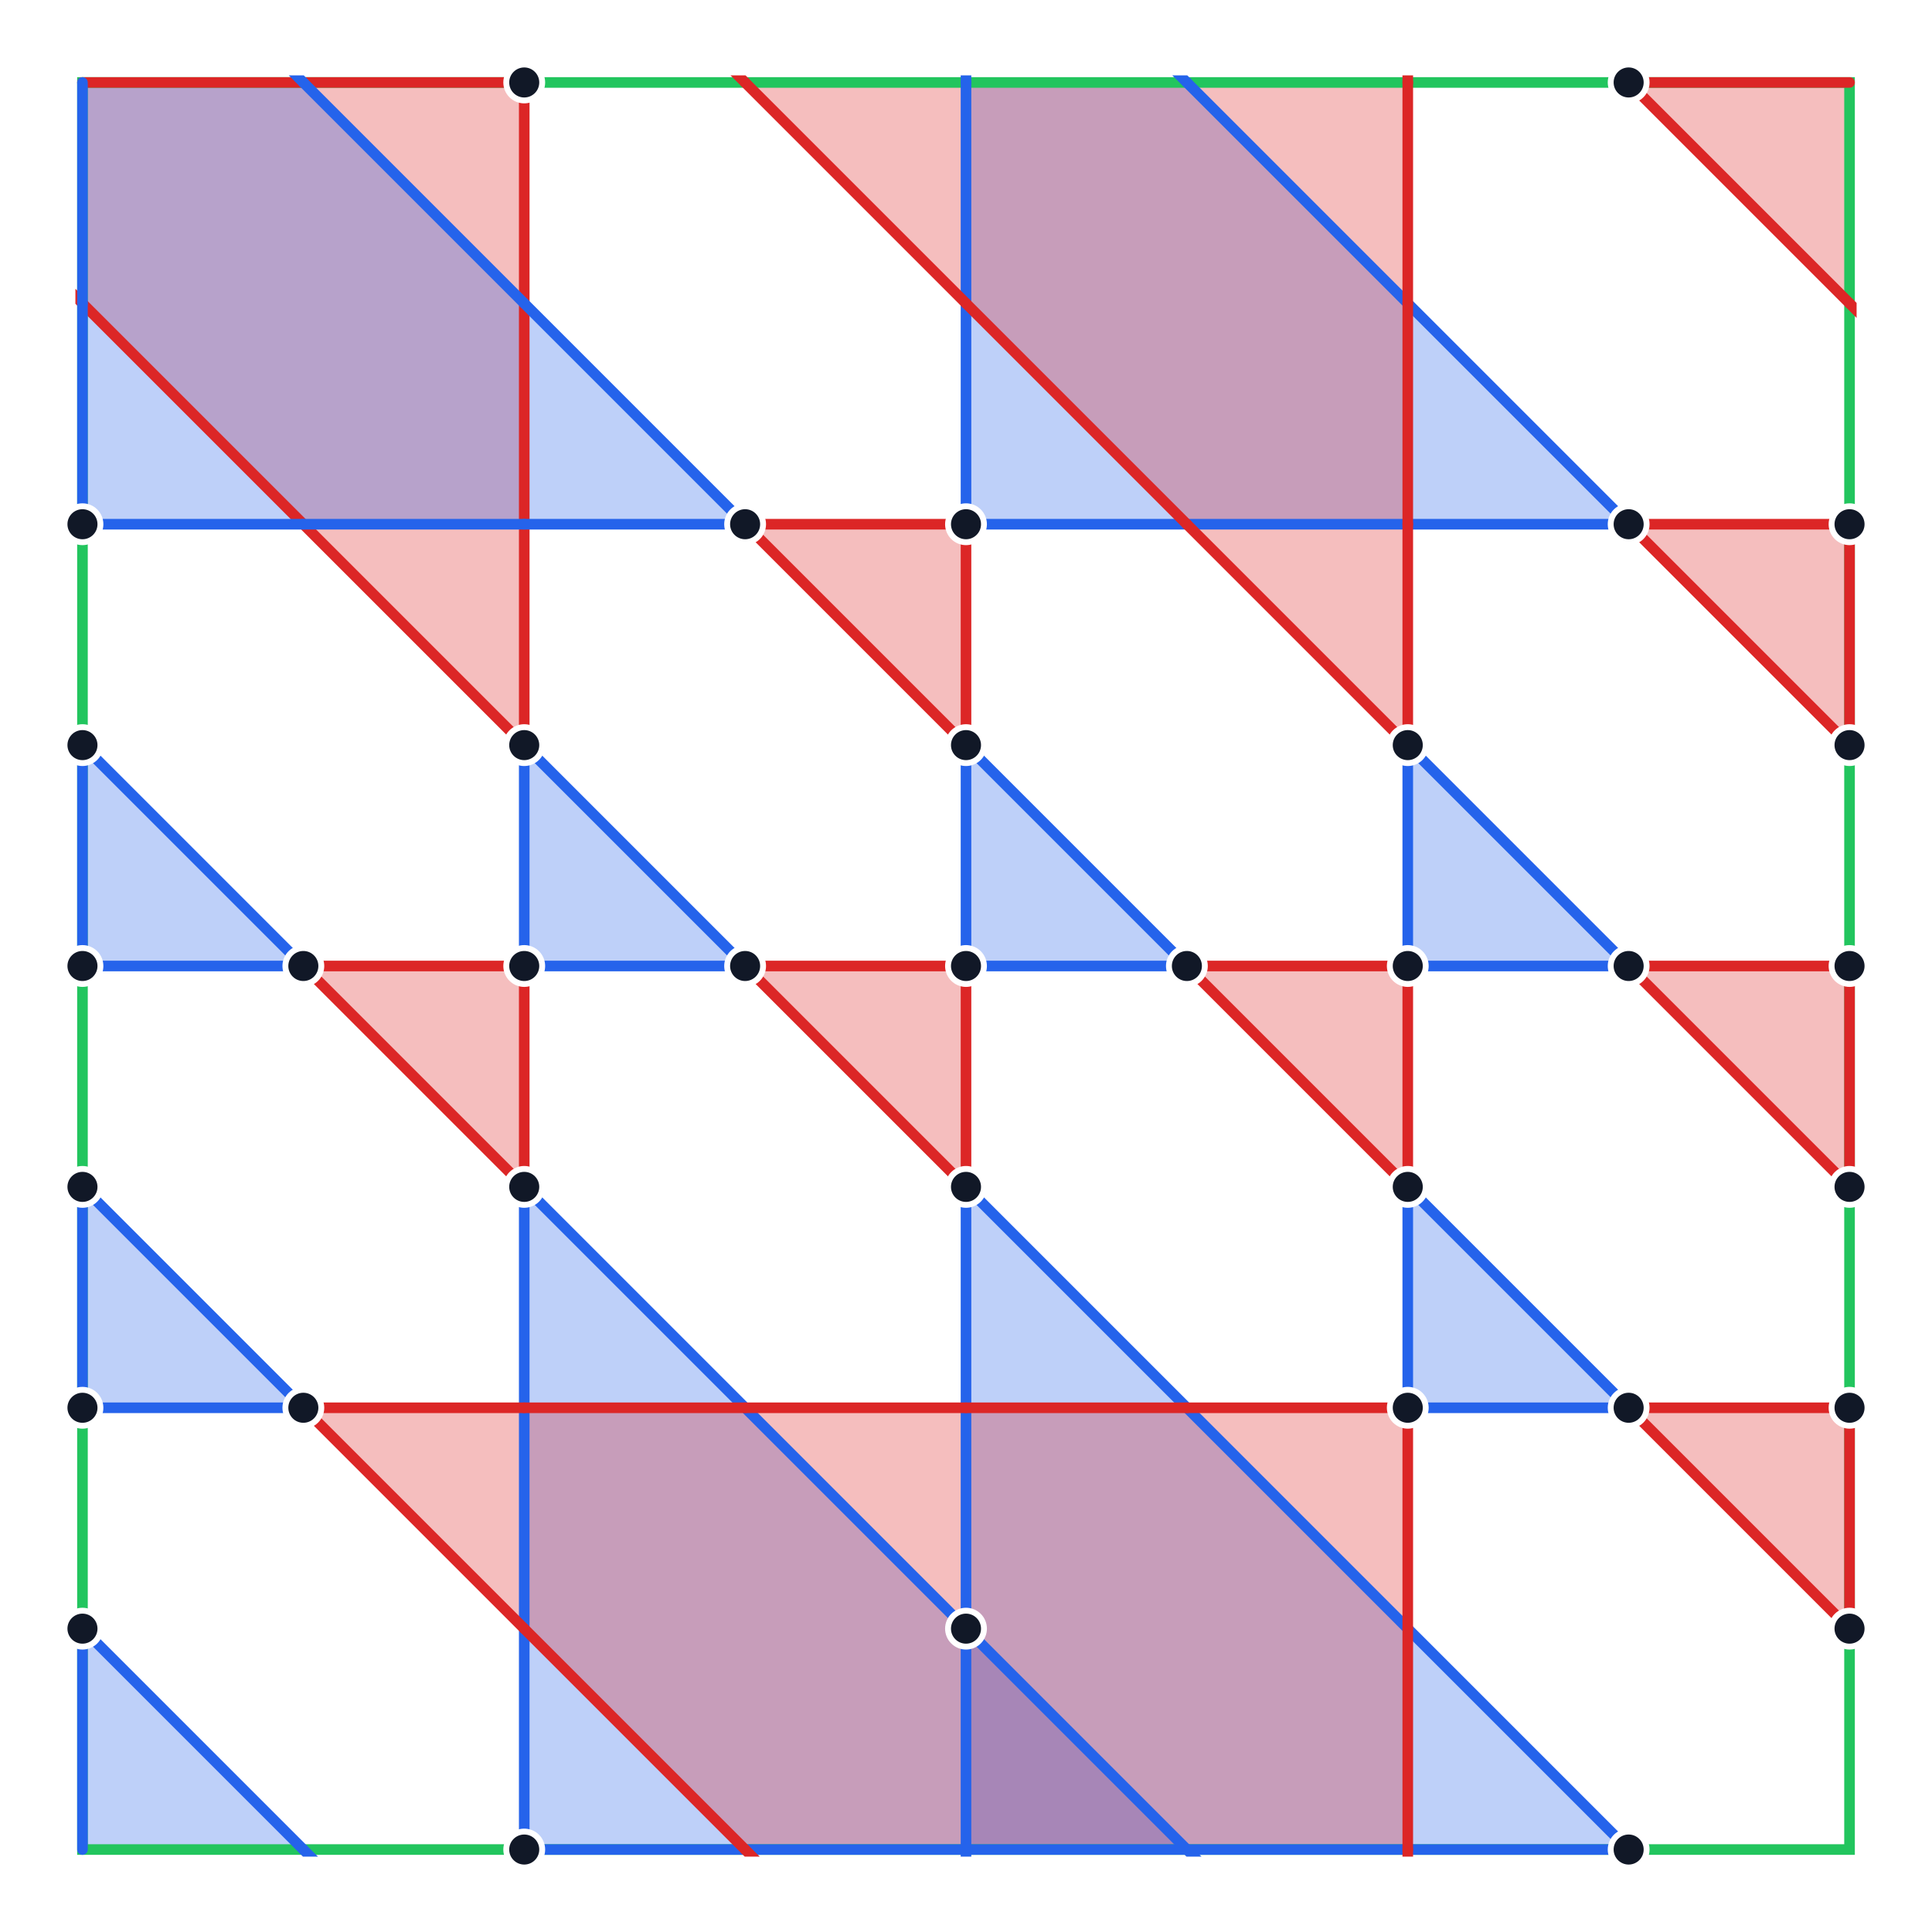
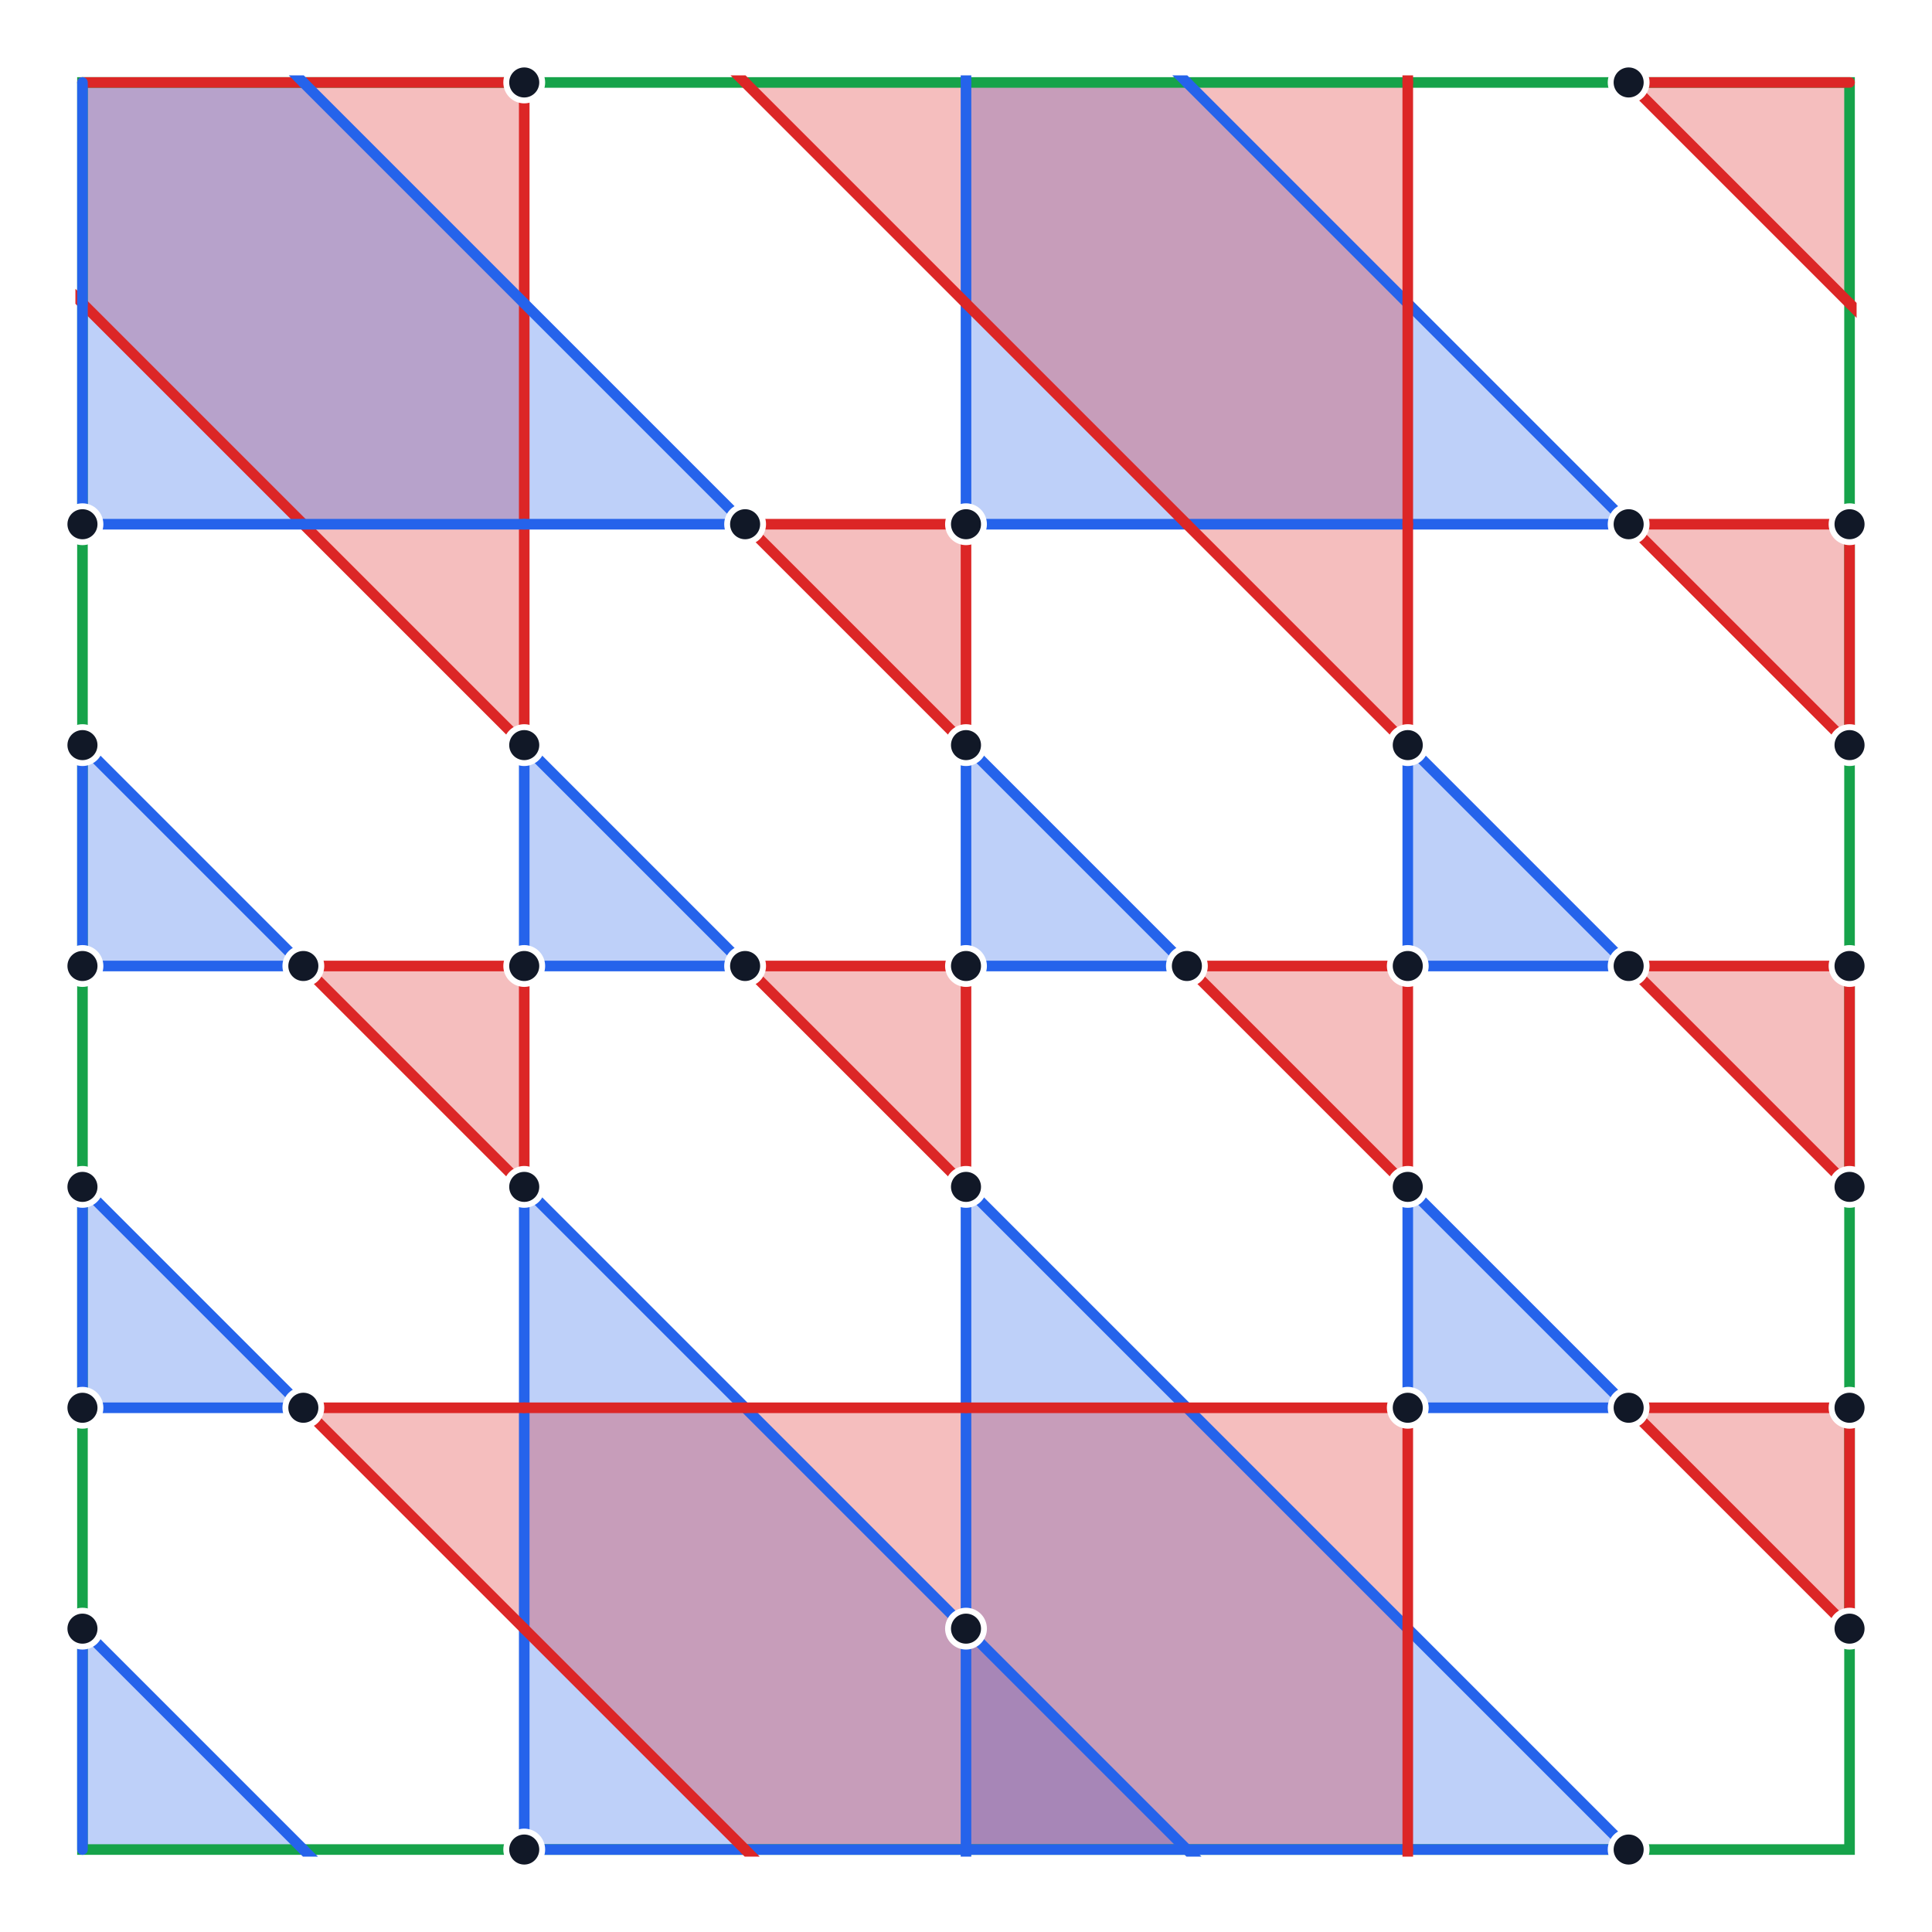
<svg xmlns="http://www.w3.org/2000/svg" width="1600" height="1600" viewBox="0 0 328.0 328.0" role="img" aria-label="D10, all-disk, symmetry orbit 16, 28 switches">
  <style>.o4-diagram-bg{fill:#ffffff;}</style>
  <defs>
    <clipPath id="o4-clip-d10">
      <rect x="14.0" y="14.0" width="300.0" height="300.0" />
    </clipPath>
    <clipPath id="o4-clip-d10-boundary">
      <rect x="12.8" y="12.8" width="302.4" height="302.4" />
    </clipPath>
  </defs>
  <rect class="o4-diagram-bg" x="0" y="0" width="328.0" height="328.0" />
  <g clip-path="url(#o4-clip-d10)">
    <polygon points="51.50,314.00 89.00,314.00 89.00,351.50 89.00,389.00 89.00,426.50 51.50,389.00 14.00,351.50 -23.50,314.00 14.00,314.00" style="fill:#dc2626;fill-opacity:.30;stroke:none" />
    <polygon points="51.50,14.00 89.00,14.00 89.00,51.50 89.00,89.00 89.00,126.50 51.50,89.00 14.00,51.50 -23.50,14.00 14.00,14.00" style="fill:#dc2626;fill-opacity:.30;stroke:none" />
    <polygon points="351.50,314.00 389.00,314.00 389.00,351.50 389.00,389.00 389.00,426.50 351.50,389.00 314.00,351.50 276.50,314.00 314.00,314.00" style="fill:#dc2626;fill-opacity:.30;stroke:none" />
    <polygon points="351.50,14.00 389.00,14.00 389.00,51.50 389.00,89.00 389.00,126.50 351.50,89.00 314.00,51.50 276.50,14.00 314.00,14.00" style="fill:#dc2626;fill-opacity:.30;stroke:none" />
    <polygon points="14.00,276.50 51.50,314.00 89.00,351.50 126.50,389.00 89.00,389.00 51.50,389.00 14.00,389.00 14.00,351.50 14.00,314.00" style="fill:#2563eb;fill-opacity:.30;stroke:none" />
    <polygon points="14.00,-23.50 51.50,14.00 89.00,51.50 126.50,89.00 89.00,89.00 51.50,89.00 14.00,89.00 14.00,51.50 14.00,14.00" style="fill:#2563eb;fill-opacity:.30;stroke:none" />
    <polygon points="314.00,276.50 351.50,314.00 389.00,351.50 426.50,389.00 389.00,389.00 351.50,389.00 314.00,389.00 314.00,351.50 314.00,314.00" style="fill:#2563eb;fill-opacity:.30;stroke:none" />
    <polygon points="314.00,-23.50 351.50,14.00 389.00,51.50 426.50,89.00 389.00,89.00 351.50,89.00 314.00,89.00 314.00,51.50 314.00,14.00" style="fill:#2563eb;fill-opacity:.30;stroke:none" />
    <polygon points="126.50,314.00 164.00,314.00 201.50,314.00 239.00,314.00 276.50,314.00 239.00,276.50 201.50,239.00 164.00,201.50 164.00,239.00 164.00,276.50 126.50,239.00 89.00,201.50 89.00,239.00 89.00,276.50 89.00,314.00" style="fill:#2563eb;fill-opacity:.30;stroke:none" />
    <polygon points="126.50,14.00 164.00,14.00 201.50,14.00 239.00,14.00 276.50,14.00 239.00,-23.50 201.50,-61.00 164.00,-98.50 164.00,-61.00 164.00,-23.50 126.50,-61.00 89.00,-98.50 89.00,-61.00 89.00,-23.50 89.00,14.00" style="fill:#2563eb;fill-opacity:.30;stroke:none" />
    <polygon points="164.00,276.50 201.50,314.00 239.00,351.50 276.50,389.00 239.00,389.00 201.50,389.00 164.00,389.00 164.00,351.50 164.00,314.00" style="fill:#2563eb;fill-opacity:.30;stroke:none" />
    <polygon points="164.00,-23.50 201.50,14.00 239.00,51.50 276.50,89.00 239.00,89.00 201.50,89.00 164.00,89.00 164.00,51.50 164.00,14.00" style="fill:#2563eb;fill-opacity:.30;stroke:none" />
    <polygon points="239.00,276.50 239.00,239.00 201.50,239.00 164.00,239.00 126.50,239.00 89.00,239.00 51.50,239.00 89.00,276.50 126.50,314.00 164.00,351.50 201.50,389.00 239.00,426.50 239.00,389.00 239.00,351.50 239.00,314.00" style="fill:#dc2626;fill-opacity:.30;stroke:none" />
    <polygon points="239.00,-23.50 239.00,-61.00 201.50,-61.00 164.00,-61.00 126.50,-61.00 89.00,-61.00 51.50,-61.00 89.00,-23.50 126.50,14.00 164.00,51.50 201.50,89.00 239.00,126.50 239.00,89.00 239.00,51.50 239.00,14.00" style="fill:#dc2626;fill-opacity:.30;stroke:none" />
    <polygon points="51.50,239.00 14.00,201.50 14.00,239.00" style="fill:#2563eb;fill-opacity:.30;stroke:none" />
    <polygon points="351.50,239.00 314.00,201.50 314.00,239.00" style="fill:#2563eb;fill-opacity:.30;stroke:none" />
    <polygon points="-23.50,239.00 14.00,276.50 14.00,239.00" style="fill:#dc2626;fill-opacity:.30;stroke:none" />
    <polygon points="276.50,239.00 314.00,276.50 314.00,239.00" style="fill:#dc2626;fill-opacity:.30;stroke:none" />
    <polygon points="276.50,239.00 239.00,201.50 239.00,239.00" style="fill:#2563eb;fill-opacity:.30;stroke:none" />
    <polygon points="51.50,164.00 14.00,126.50 14.00,164.00" style="fill:#2563eb;fill-opacity:.30;stroke:none" />
    <polygon points="351.50,164.00 314.00,126.50 314.00,164.00" style="fill:#2563eb;fill-opacity:.30;stroke:none" />
    <polygon points="-23.50,164.00 14.00,201.50 14.00,164.00" style="fill:#dc2626;fill-opacity:.30;stroke:none" />
    <polygon points="276.50,164.00 314.00,201.50 314.00,164.00" style="fill:#dc2626;fill-opacity:.30;stroke:none" />
    <polygon points="126.50,164.00 89.00,126.50 89.00,164.00" style="fill:#2563eb;fill-opacity:.30;stroke:none" />
    <polygon points="51.50,164.00 89.00,201.50 89.00,164.00" style="fill:#dc2626;fill-opacity:.30;stroke:none" />
    <polygon points="201.50,164.00 164.00,126.50 164.00,164.00" style="fill:#2563eb;fill-opacity:.30;stroke:none" />
    <polygon points="126.50,164.00 164.00,201.50 164.00,164.00" style="fill:#dc2626;fill-opacity:.30;stroke:none" />
    <polygon points="276.50,164.00 239.00,126.50 239.00,164.00" style="fill:#2563eb;fill-opacity:.30;stroke:none" />
    <polygon points="201.50,164.00 239.00,201.50 239.00,164.00" style="fill:#dc2626;fill-opacity:.30;stroke:none" />
    <polygon points="-23.50,89.00 14.00,126.50 14.00,89.00" style="fill:#dc2626;fill-opacity:.30;stroke:none" />
    <polygon points="276.50,89.00 314.00,126.50 314.00,89.00" style="fill:#dc2626;fill-opacity:.30;stroke:none" />
    <polygon points="126.50,89.00 164.00,126.50 164.00,89.00" style="fill:#dc2626;fill-opacity:.30;stroke:none" />
  </g>
-   <rect x="14.0" y="14.0" width="300.0" height="300.0" style="fill:none;stroke:#22c55e;stroke-width:1.8" />
+   <rect x="14.0" y="14.0" width="300.0" height="300.0" style="fill:none;stroke:#16a34a;stroke-width:1.8" />
  <g clip-path="url(#o4-clip-d10-boundary)">
    <line x1="89.00" y1="314.00" x2="89.00" y2="351.50" style="stroke:#dc2626;stroke-width:1.8;stroke-linejoin:round;stroke-linecap:round" />
    <line x1="14.00" y1="351.50" x2="-23.50" y2="314.00" style="stroke:#dc2626;stroke-width:1.8;stroke-linejoin:round;stroke-linecap:round" />
    <line x1="51.50" y1="14.00" x2="89.00" y2="14.00" style="stroke:#dc2626;stroke-width:1.8;stroke-linejoin:round;stroke-linecap:round" />
    <line x1="89.00" y1="14.00" x2="89.00" y2="51.50" style="stroke:#dc2626;stroke-width:1.8;stroke-linejoin:round;stroke-linecap:round" />
    <line x1="89.00" y1="51.50" x2="89.00" y2="89.00" style="stroke:#dc2626;stroke-width:1.8;stroke-linejoin:round;stroke-linecap:round" />
    <line x1="89.00" y1="89.00" x2="89.00" y2="126.50" style="stroke:#dc2626;stroke-width:1.8;stroke-linejoin:round;stroke-linecap:round" />
    <line x1="89.00" y1="126.50" x2="51.50" y2="89.00" style="stroke:#dc2626;stroke-width:1.8;stroke-linejoin:round;stroke-linecap:round" />
    <line x1="51.50" y1="89.00" x2="14.00" y2="51.50" style="stroke:#dc2626;stroke-width:1.8;stroke-linejoin:round;stroke-linecap:round" />
    <line x1="14.00" y1="51.50" x2="-23.50" y2="14.00" style="stroke:#dc2626;stroke-width:1.8;stroke-linejoin:round;stroke-linecap:round" />
    <line x1="14.00" y1="14.00" x2="51.50" y2="14.00" style="stroke:#dc2626;stroke-width:1.8;stroke-linejoin:round;stroke-linecap:round" />
    <line x1="314.00" y1="351.50" x2="276.50" y2="314.00" style="stroke:#dc2626;stroke-width:1.8;stroke-linejoin:round;stroke-linecap:round" />
    <line x1="351.50" y1="89.00" x2="314.00" y2="51.50" style="stroke:#dc2626;stroke-width:1.8;stroke-linejoin:round;stroke-linecap:round" />
    <line x1="314.00" y1="51.50" x2="276.50" y2="14.00" style="stroke:#dc2626;stroke-width:1.8;stroke-linejoin:round;stroke-linecap:round" />
    <line x1="276.50" y1="14.00" x2="314.00" y2="14.00" style="stroke:#dc2626;stroke-width:1.8;stroke-linejoin:round;stroke-linecap:round" />
    <line x1="14.00" y1="276.50" x2="51.50" y2="314.00" style="stroke:#2563eb;stroke-width:1.8;stroke-linejoin:round;stroke-linecap:round" />
    <line x1="51.50" y1="314.00" x2="89.00" y2="351.50" style="stroke:#2563eb;stroke-width:1.8;stroke-linejoin:round;stroke-linecap:round" />
    <line x1="14.00" y1="314.00" x2="14.00" y2="276.50" style="stroke:#2563eb;stroke-width:1.8;stroke-linejoin:round;stroke-linecap:round" />
    <line x1="14.00" y1="-23.50" x2="51.50" y2="14.00" style="stroke:#2563eb;stroke-width:1.8;stroke-linejoin:round;stroke-linecap:round" />
    <line x1="51.50" y1="14.00" x2="89.00" y2="51.50" style="stroke:#2563eb;stroke-width:1.8;stroke-linejoin:round;stroke-linecap:round" />
    <line x1="89.00" y1="51.50" x2="126.50" y2="89.00" style="stroke:#2563eb;stroke-width:1.8;stroke-linejoin:round;stroke-linecap:round" />
    <line x1="126.50" y1="89.00" x2="89.00" y2="89.00" style="stroke:#2563eb;stroke-width:1.8;stroke-linejoin:round;stroke-linecap:round" />
    <line x1="89.00" y1="89.00" x2="51.50" y2="89.00" style="stroke:#2563eb;stroke-width:1.8;stroke-linejoin:round;stroke-linecap:round" />
    <line x1="51.50" y1="89.00" x2="14.00" y2="89.00" style="stroke:#2563eb;stroke-width:1.8;stroke-linejoin:round;stroke-linecap:round" />
    <line x1="14.00" y1="89.00" x2="14.00" y2="51.50" style="stroke:#2563eb;stroke-width:1.8;stroke-linejoin:round;stroke-linecap:round" />
    <line x1="14.00" y1="51.50" x2="14.00" y2="14.00" style="stroke:#2563eb;stroke-width:1.8;stroke-linejoin:round;stroke-linecap:round" />
    <line x1="314.00" y1="276.50" x2="351.50" y2="314.00" style="stroke:#2563eb;stroke-width:1.8;stroke-linejoin:round;stroke-linecap:round" />
    <line x1="314.00" y1="-23.50" x2="351.50" y2="14.00" style="stroke:#2563eb;stroke-width:1.8;stroke-linejoin:round;stroke-linecap:round" />
    <line x1="351.50" y1="89.00" x2="314.00" y2="89.00" style="stroke:#2563eb;stroke-width:1.8;stroke-linejoin:round;stroke-linecap:round" />
    <line x1="126.50" y1="314.00" x2="164.00" y2="314.00" style="stroke:#2563eb;stroke-width:1.8;stroke-linejoin:round;stroke-linecap:round" />
    <line x1="164.00" y1="314.00" x2="201.50" y2="314.00" style="stroke:#2563eb;stroke-width:1.8;stroke-linejoin:round;stroke-linecap:round" />
    <line x1="201.50" y1="314.00" x2="239.00" y2="314.00" style="stroke:#2563eb;stroke-width:1.8;stroke-linejoin:round;stroke-linecap:round" />
    <line x1="239.00" y1="314.00" x2="276.50" y2="314.00" style="stroke:#2563eb;stroke-width:1.8;stroke-linejoin:round;stroke-linecap:round" />
    <line x1="276.50" y1="314.00" x2="239.00" y2="276.50" style="stroke:#2563eb;stroke-width:1.8;stroke-linejoin:round;stroke-linecap:round" />
    <line x1="239.00" y1="276.50" x2="201.50" y2="239.00" style="stroke:#2563eb;stroke-width:1.8;stroke-linejoin:round;stroke-linecap:round" />
    <line x1="201.50" y1="239.00" x2="164.00" y2="201.50" style="stroke:#2563eb;stroke-width:1.8;stroke-linejoin:round;stroke-linecap:round" />
    <line x1="164.00" y1="201.50" x2="164.00" y2="239.00" style="stroke:#2563eb;stroke-width:1.8;stroke-linejoin:round;stroke-linecap:round" />
    <line x1="164.00" y1="239.00" x2="164.00" y2="276.50" style="stroke:#2563eb;stroke-width:1.8;stroke-linejoin:round;stroke-linecap:round" />
    <line x1="164.00" y1="276.50" x2="126.50" y2="239.00" style="stroke:#2563eb;stroke-width:1.8;stroke-linejoin:round;stroke-linecap:round" />
    <line x1="126.50" y1="239.00" x2="89.00" y2="201.50" style="stroke:#2563eb;stroke-width:1.8;stroke-linejoin:round;stroke-linecap:round" />
    <line x1="89.00" y1="201.50" x2="89.00" y2="239.00" style="stroke:#2563eb;stroke-width:1.8;stroke-linejoin:round;stroke-linecap:round" />
    <line x1="89.00" y1="239.00" x2="89.00" y2="276.50" style="stroke:#2563eb;stroke-width:1.8;stroke-linejoin:round;stroke-linecap:round" />
    <line x1="89.00" y1="276.50" x2="89.00" y2="314.00" style="stroke:#2563eb;stroke-width:1.8;stroke-linejoin:round;stroke-linecap:round" />
    <line x1="89.00" y1="314.00" x2="126.50" y2="314.00" style="stroke:#2563eb;stroke-width:1.8;stroke-linejoin:round;stroke-linecap:round" />
    <line x1="276.50" y1="14.00" x2="239.00" y2="-23.50" style="stroke:#2563eb;stroke-width:1.8;stroke-linejoin:round;stroke-linecap:round" />
    <line x1="89.00" y1="-23.50" x2="89.00" y2="14.00" style="stroke:#2563eb;stroke-width:1.8;stroke-linejoin:round;stroke-linecap:round" />
    <line x1="164.00" y1="276.50" x2="201.50" y2="314.00" style="stroke:#2563eb;stroke-width:1.8;stroke-linejoin:round;stroke-linecap:round" />
    <line x1="201.50" y1="314.00" x2="239.00" y2="351.50" style="stroke:#2563eb;stroke-width:1.8;stroke-linejoin:round;stroke-linecap:round" />
    <line x1="164.00" y1="351.50" x2="164.00" y2="314.00" style="stroke:#2563eb;stroke-width:1.8;stroke-linejoin:round;stroke-linecap:round" />
    <line x1="164.00" y1="314.00" x2="164.00" y2="276.50" style="stroke:#2563eb;stroke-width:1.8;stroke-linejoin:round;stroke-linecap:round" />
    <line x1="164.00" y1="-23.50" x2="201.50" y2="14.00" style="stroke:#2563eb;stroke-width:1.8;stroke-linejoin:round;stroke-linecap:round" />
    <line x1="201.50" y1="14.00" x2="239.00" y2="51.50" style="stroke:#2563eb;stroke-width:1.8;stroke-linejoin:round;stroke-linecap:round" />
    <line x1="239.00" y1="51.50" x2="276.50" y2="89.00" style="stroke:#2563eb;stroke-width:1.8;stroke-linejoin:round;stroke-linecap:round" />
    <line x1="276.50" y1="89.00" x2="239.00" y2="89.00" style="stroke:#2563eb;stroke-width:1.8;stroke-linejoin:round;stroke-linecap:round" />
    <line x1="239.00" y1="89.00" x2="201.50" y2="89.00" style="stroke:#2563eb;stroke-width:1.8;stroke-linejoin:round;stroke-linecap:round" />
    <line x1="201.50" y1="89.00" x2="164.00" y2="89.00" style="stroke:#2563eb;stroke-width:1.8;stroke-linejoin:round;stroke-linecap:round" />
    <line x1="164.00" y1="89.00" x2="164.00" y2="51.50" style="stroke:#2563eb;stroke-width:1.8;stroke-linejoin:round;stroke-linecap:round" />
    <line x1="164.00" y1="51.50" x2="164.00" y2="14.00" style="stroke:#2563eb;stroke-width:1.8;stroke-linejoin:round;stroke-linecap:round" />
    <line x1="164.00" y1="14.00" x2="164.00" y2="-23.50" style="stroke:#2563eb;stroke-width:1.8;stroke-linejoin:round;stroke-linecap:round" />
    <line x1="239.00" y1="276.50" x2="239.00" y2="239.00" style="stroke:#dc2626;stroke-width:1.8;stroke-linejoin:round;stroke-linecap:round" />
    <line x1="239.00" y1="239.00" x2="201.50" y2="239.00" style="stroke:#dc2626;stroke-width:1.8;stroke-linejoin:round;stroke-linecap:round" />
    <line x1="201.50" y1="239.00" x2="164.00" y2="239.00" style="stroke:#dc2626;stroke-width:1.8;stroke-linejoin:round;stroke-linecap:round" />
    <line x1="164.00" y1="239.00" x2="126.50" y2="239.00" style="stroke:#dc2626;stroke-width:1.8;stroke-linejoin:round;stroke-linecap:round" />
    <line x1="126.50" y1="239.00" x2="89.00" y2="239.00" style="stroke:#dc2626;stroke-width:1.8;stroke-linejoin:round;stroke-linecap:round" />
    <line x1="89.00" y1="239.00" x2="51.50" y2="239.00" style="stroke:#dc2626;stroke-width:1.8;stroke-linejoin:round;stroke-linecap:round" />
    <line x1="51.50" y1="239.00" x2="89.00" y2="276.50" style="stroke:#dc2626;stroke-width:1.8;stroke-linejoin:round;stroke-linecap:round" />
    <line x1="89.00" y1="276.50" x2="126.50" y2="314.00" style="stroke:#dc2626;stroke-width:1.8;stroke-linejoin:round;stroke-linecap:round" />
    <line x1="126.50" y1="314.00" x2="164.00" y2="351.50" style="stroke:#dc2626;stroke-width:1.8;stroke-linejoin:round;stroke-linecap:round" />
    <line x1="239.00" y1="351.50" x2="239.00" y2="314.00" style="stroke:#dc2626;stroke-width:1.8;stroke-linejoin:round;stroke-linecap:round" />
    <line x1="239.00" y1="314.00" x2="239.00" y2="276.50" style="stroke:#dc2626;stroke-width:1.8;stroke-linejoin:round;stroke-linecap:round" />
    <line x1="89.00" y1="-23.50" x2="126.50" y2="14.00" style="stroke:#dc2626;stroke-width:1.8;stroke-linejoin:round;stroke-linecap:round" />
    <line x1="126.50" y1="14.00" x2="164.00" y2="51.50" style="stroke:#dc2626;stroke-width:1.8;stroke-linejoin:round;stroke-linecap:round" />
    <line x1="164.00" y1="51.50" x2="201.50" y2="89.00" style="stroke:#dc2626;stroke-width:1.8;stroke-linejoin:round;stroke-linecap:round" />
    <line x1="201.50" y1="89.00" x2="239.00" y2="126.50" style="stroke:#dc2626;stroke-width:1.8;stroke-linejoin:round;stroke-linecap:round" />
    <line x1="239.00" y1="126.50" x2="239.00" y2="89.00" style="stroke:#dc2626;stroke-width:1.8;stroke-linejoin:round;stroke-linecap:round" />
    <line x1="239.00" y1="89.00" x2="239.00" y2="51.50" style="stroke:#dc2626;stroke-width:1.8;stroke-linejoin:round;stroke-linecap:round" />
    <line x1="239.00" y1="51.50" x2="239.00" y2="14.00" style="stroke:#dc2626;stroke-width:1.8;stroke-linejoin:round;stroke-linecap:round" />
    <line x1="239.00" y1="14.00" x2="239.00" y2="-23.50" style="stroke:#dc2626;stroke-width:1.8;stroke-linejoin:round;stroke-linecap:round" />
    <line x1="51.50" y1="239.00" x2="14.00" y2="201.50" style="stroke:#2563eb;stroke-width:1.8;stroke-linejoin:round;stroke-linecap:round" />
    <line x1="14.00" y1="201.50" x2="14.00" y2="239.00" style="stroke:#2563eb;stroke-width:1.8;stroke-linejoin:round;stroke-linecap:round" />
    <line x1="14.00" y1="239.00" x2="51.50" y2="239.00" style="stroke:#2563eb;stroke-width:1.8;stroke-linejoin:round;stroke-linecap:round" />
    <line x1="351.50" y1="239.00" x2="314.00" y2="201.50" style="stroke:#2563eb;stroke-width:1.8;stroke-linejoin:round;stroke-linecap:round" />
    <line x1="314.00" y1="239.00" x2="351.50" y2="239.00" style="stroke:#2563eb;stroke-width:1.8;stroke-linejoin:round;stroke-linecap:round" />
    <line x1="-23.50" y1="239.00" x2="14.00" y2="276.50" style="stroke:#dc2626;stroke-width:1.8;stroke-linejoin:round;stroke-linecap:round" />
    <line x1="14.00" y1="239.00" x2="-23.50" y2="239.00" style="stroke:#dc2626;stroke-width:1.8;stroke-linejoin:round;stroke-linecap:round" />
    <line x1="276.50" y1="239.00" x2="314.00" y2="276.50" style="stroke:#dc2626;stroke-width:1.8;stroke-linejoin:round;stroke-linecap:round" />
    <line x1="314.00" y1="276.50" x2="314.00" y2="239.00" style="stroke:#dc2626;stroke-width:1.8;stroke-linejoin:round;stroke-linecap:round" />
    <line x1="314.00" y1="239.00" x2="276.50" y2="239.00" style="stroke:#dc2626;stroke-width:1.8;stroke-linejoin:round;stroke-linecap:round" />
    <line x1="276.50" y1="239.00" x2="239.00" y2="201.50" style="stroke:#2563eb;stroke-width:1.8;stroke-linejoin:round;stroke-linecap:round" />
    <line x1="239.00" y1="201.50" x2="239.00" y2="239.00" style="stroke:#2563eb;stroke-width:1.8;stroke-linejoin:round;stroke-linecap:round" />
    <line x1="239.00" y1="239.00" x2="276.50" y2="239.00" style="stroke:#2563eb;stroke-width:1.8;stroke-linejoin:round;stroke-linecap:round" />
    <line x1="51.50" y1="164.00" x2="14.00" y2="126.50" style="stroke:#2563eb;stroke-width:1.8;stroke-linejoin:round;stroke-linecap:round" />
    <line x1="14.00" y1="126.50" x2="14.00" y2="164.00" style="stroke:#2563eb;stroke-width:1.8;stroke-linejoin:round;stroke-linecap:round" />
    <line x1="14.00" y1="164.00" x2="51.50" y2="164.00" style="stroke:#2563eb;stroke-width:1.8;stroke-linejoin:round;stroke-linecap:round" />
    <line x1="351.50" y1="164.00" x2="314.00" y2="126.50" style="stroke:#2563eb;stroke-width:1.8;stroke-linejoin:round;stroke-linecap:round" />
    <line x1="314.00" y1="164.00" x2="351.50" y2="164.00" style="stroke:#2563eb;stroke-width:1.8;stroke-linejoin:round;stroke-linecap:round" />
    <line x1="-23.50" y1="164.00" x2="14.00" y2="201.50" style="stroke:#dc2626;stroke-width:1.8;stroke-linejoin:round;stroke-linecap:round" />
    <line x1="14.00" y1="164.00" x2="-23.50" y2="164.00" style="stroke:#dc2626;stroke-width:1.8;stroke-linejoin:round;stroke-linecap:round" />
    <line x1="276.50" y1="164.00" x2="314.00" y2="201.50" style="stroke:#dc2626;stroke-width:1.8;stroke-linejoin:round;stroke-linecap:round" />
    <line x1="314.00" y1="201.50" x2="314.00" y2="164.00" style="stroke:#dc2626;stroke-width:1.8;stroke-linejoin:round;stroke-linecap:round" />
    <line x1="314.00" y1="164.00" x2="276.50" y2="164.00" style="stroke:#dc2626;stroke-width:1.8;stroke-linejoin:round;stroke-linecap:round" />
    <line x1="126.50" y1="164.00" x2="89.00" y2="126.50" style="stroke:#2563eb;stroke-width:1.8;stroke-linejoin:round;stroke-linecap:round" />
    <line x1="89.00" y1="126.50" x2="89.00" y2="164.00" style="stroke:#2563eb;stroke-width:1.8;stroke-linejoin:round;stroke-linecap:round" />
    <line x1="89.00" y1="164.00" x2="126.50" y2="164.00" style="stroke:#2563eb;stroke-width:1.8;stroke-linejoin:round;stroke-linecap:round" />
    <line x1="51.50" y1="164.00" x2="89.00" y2="201.50" style="stroke:#dc2626;stroke-width:1.8;stroke-linejoin:round;stroke-linecap:round" />
    <line x1="89.00" y1="201.50" x2="89.00" y2="164.00" style="stroke:#dc2626;stroke-width:1.8;stroke-linejoin:round;stroke-linecap:round" />
    <line x1="89.00" y1="164.00" x2="51.50" y2="164.00" style="stroke:#dc2626;stroke-width:1.8;stroke-linejoin:round;stroke-linecap:round" />
    <line x1="201.50" y1="164.00" x2="164.00" y2="126.50" style="stroke:#2563eb;stroke-width:1.8;stroke-linejoin:round;stroke-linecap:round" />
    <line x1="164.00" y1="126.50" x2="164.00" y2="164.00" style="stroke:#2563eb;stroke-width:1.8;stroke-linejoin:round;stroke-linecap:round" />
    <line x1="164.00" y1="164.00" x2="201.50" y2="164.00" style="stroke:#2563eb;stroke-width:1.8;stroke-linejoin:round;stroke-linecap:round" />
    <line x1="126.50" y1="164.00" x2="164.00" y2="201.50" style="stroke:#dc2626;stroke-width:1.8;stroke-linejoin:round;stroke-linecap:round" />
    <line x1="164.00" y1="201.50" x2="164.00" y2="164.00" style="stroke:#dc2626;stroke-width:1.8;stroke-linejoin:round;stroke-linecap:round" />
    <line x1="164.00" y1="164.00" x2="126.50" y2="164.00" style="stroke:#dc2626;stroke-width:1.8;stroke-linejoin:round;stroke-linecap:round" />
    <line x1="276.50" y1="164.00" x2="239.00" y2="126.50" style="stroke:#2563eb;stroke-width:1.8;stroke-linejoin:round;stroke-linecap:round" />
    <line x1="239.00" y1="126.50" x2="239.00" y2="164.00" style="stroke:#2563eb;stroke-width:1.8;stroke-linejoin:round;stroke-linecap:round" />
    <line x1="239.00" y1="164.00" x2="276.50" y2="164.00" style="stroke:#2563eb;stroke-width:1.8;stroke-linejoin:round;stroke-linecap:round" />
    <line x1="201.50" y1="164.00" x2="239.00" y2="201.50" style="stroke:#dc2626;stroke-width:1.8;stroke-linejoin:round;stroke-linecap:round" />
    <line x1="239.00" y1="201.50" x2="239.00" y2="164.00" style="stroke:#dc2626;stroke-width:1.8;stroke-linejoin:round;stroke-linecap:round" />
    <line x1="239.00" y1="164.00" x2="201.50" y2="164.00" style="stroke:#dc2626;stroke-width:1.8;stroke-linejoin:round;stroke-linecap:round" />
    <line x1="-23.50" y1="89.00" x2="14.00" y2="126.50" style="stroke:#dc2626;stroke-width:1.8;stroke-linejoin:round;stroke-linecap:round" />
    <line x1="14.00" y1="89.00" x2="-23.50" y2="89.00" style="stroke:#dc2626;stroke-width:1.8;stroke-linejoin:round;stroke-linecap:round" />
    <line x1="276.50" y1="89.00" x2="314.00" y2="126.50" style="stroke:#dc2626;stroke-width:1.8;stroke-linejoin:round;stroke-linecap:round" />
    <line x1="314.00" y1="126.50" x2="314.00" y2="89.00" style="stroke:#dc2626;stroke-width:1.8;stroke-linejoin:round;stroke-linecap:round" />
    <line x1="314.00" y1="89.00" x2="276.50" y2="89.00" style="stroke:#dc2626;stroke-width:1.8;stroke-linejoin:round;stroke-linecap:round" />
    <line x1="126.50" y1="89.00" x2="164.00" y2="126.50" style="stroke:#dc2626;stroke-width:1.8;stroke-linejoin:round;stroke-linecap:round" />
    <line x1="164.00" y1="126.50" x2="164.00" y2="89.00" style="stroke:#dc2626;stroke-width:1.8;stroke-linejoin:round;stroke-linecap:round" />
    <line x1="164.00" y1="89.00" x2="126.50" y2="89.00" style="stroke:#dc2626;stroke-width:1.8;stroke-linejoin:round;stroke-linecap:round" />
  </g>
  <circle cx="89.00" cy="314.00" r="3.05" style="fill:#111827;stroke:#ffffff;stroke-width:1.0" />
  <circle cx="89.00" cy="14.00" r="3.05" style="fill:#111827;stroke:#ffffff;stroke-width:1.0" />
  <circle cx="14.00" cy="239.00" r="3.05" style="fill:#111827;stroke:#ffffff;stroke-width:1.0" />
  <circle cx="314.00" cy="239.00" r="3.05" style="fill:#111827;stroke:#ffffff;stroke-width:1.0" />
  <circle cx="239.00" cy="239.00" r="3.05" style="fill:#111827;stroke:#ffffff;stroke-width:1.0" />
  <circle cx="14.00" cy="164.00" r="3.05" style="fill:#111827;stroke:#ffffff;stroke-width:1.0" />
  <circle cx="314.00" cy="164.00" r="3.05" style="fill:#111827;stroke:#ffffff;stroke-width:1.0" />
  <circle cx="89.00" cy="164.00" r="3.05" style="fill:#111827;stroke:#ffffff;stroke-width:1.0" />
  <circle cx="164.00" cy="164.00" r="3.05" style="fill:#111827;stroke:#ffffff;stroke-width:1.0" />
  <circle cx="239.00" cy="164.00" r="3.05" style="fill:#111827;stroke:#ffffff;stroke-width:1.0" />
  <circle cx="14.00" cy="89.00" r="3.05" style="fill:#111827;stroke:#ffffff;stroke-width:1.0" />
  <circle cx="314.00" cy="89.00" r="3.05" style="fill:#111827;stroke:#ffffff;stroke-width:1.0" />
  <circle cx="164.00" cy="89.00" r="3.05" style="fill:#111827;stroke:#ffffff;stroke-width:1.0" />
  <circle cx="276.50" cy="314.00" r="3.05" style="fill:#111827;stroke:#ffffff;stroke-width:1.0" />
  <circle cx="276.50" cy="14.00" r="3.05" style="fill:#111827;stroke:#ffffff;stroke-width:1.0" />
  <circle cx="276.50" cy="239.00" r="3.05" style="fill:#111827;stroke:#ffffff;stroke-width:1.0" />
  <circle cx="51.50" cy="239.00" r="3.05" style="fill:#111827;stroke:#ffffff;stroke-width:1.0" />
  <circle cx="201.50" cy="164.00" r="3.05" style="fill:#111827;stroke:#ffffff;stroke-width:1.0" />
  <circle cx="276.50" cy="164.00" r="3.05" style="fill:#111827;stroke:#ffffff;stroke-width:1.0" />
  <circle cx="51.50" cy="164.00" r="3.05" style="fill:#111827;stroke:#ffffff;stroke-width:1.0" />
  <circle cx="126.50" cy="164.00" r="3.05" style="fill:#111827;stroke:#ffffff;stroke-width:1.0" />
  <circle cx="126.50" cy="89.00" r="3.05" style="fill:#111827;stroke:#ffffff;stroke-width:1.0" />
  <circle cx="276.50" cy="89.00" r="3.05" style="fill:#111827;stroke:#ffffff;stroke-width:1.0" />
  <circle cx="14.00" cy="276.50" r="3.05" style="fill:#111827;stroke:#ffffff;stroke-width:1.0" />
  <circle cx="314.00" cy="276.50" r="3.05" style="fill:#111827;stroke:#ffffff;stroke-width:1.0" />
  <circle cx="14.00" cy="201.50" r="3.05" style="fill:#111827;stroke:#ffffff;stroke-width:1.0" />
  <circle cx="314.00" cy="201.50" r="3.05" style="fill:#111827;stroke:#ffffff;stroke-width:1.0" />
  <circle cx="14.00" cy="126.50" r="3.05" style="fill:#111827;stroke:#ffffff;stroke-width:1.0" />
  <circle cx="314.00" cy="126.50" r="3.05" style="fill:#111827;stroke:#ffffff;stroke-width:1.0" />
  <circle cx="89.00" cy="201.50" r="3.05" style="fill:#111827;stroke:#ffffff;stroke-width:1.0" />
  <circle cx="89.00" cy="126.50" r="3.05" style="fill:#111827;stroke:#ffffff;stroke-width:1.0" />
  <circle cx="164.00" cy="126.50" r="3.05" style="fill:#111827;stroke:#ffffff;stroke-width:1.0" />
  <circle cx="164.00" cy="276.50" r="3.05" style="fill:#111827;stroke:#ffffff;stroke-width:1.0" />
  <circle cx="164.00" cy="201.50" r="3.05" style="fill:#111827;stroke:#ffffff;stroke-width:1.0" />
  <circle cx="239.00" cy="201.50" r="3.05" style="fill:#111827;stroke:#ffffff;stroke-width:1.0" />
  <circle cx="239.00" cy="126.50" r="3.05" style="fill:#111827;stroke:#ffffff;stroke-width:1.0" />
</svg>
